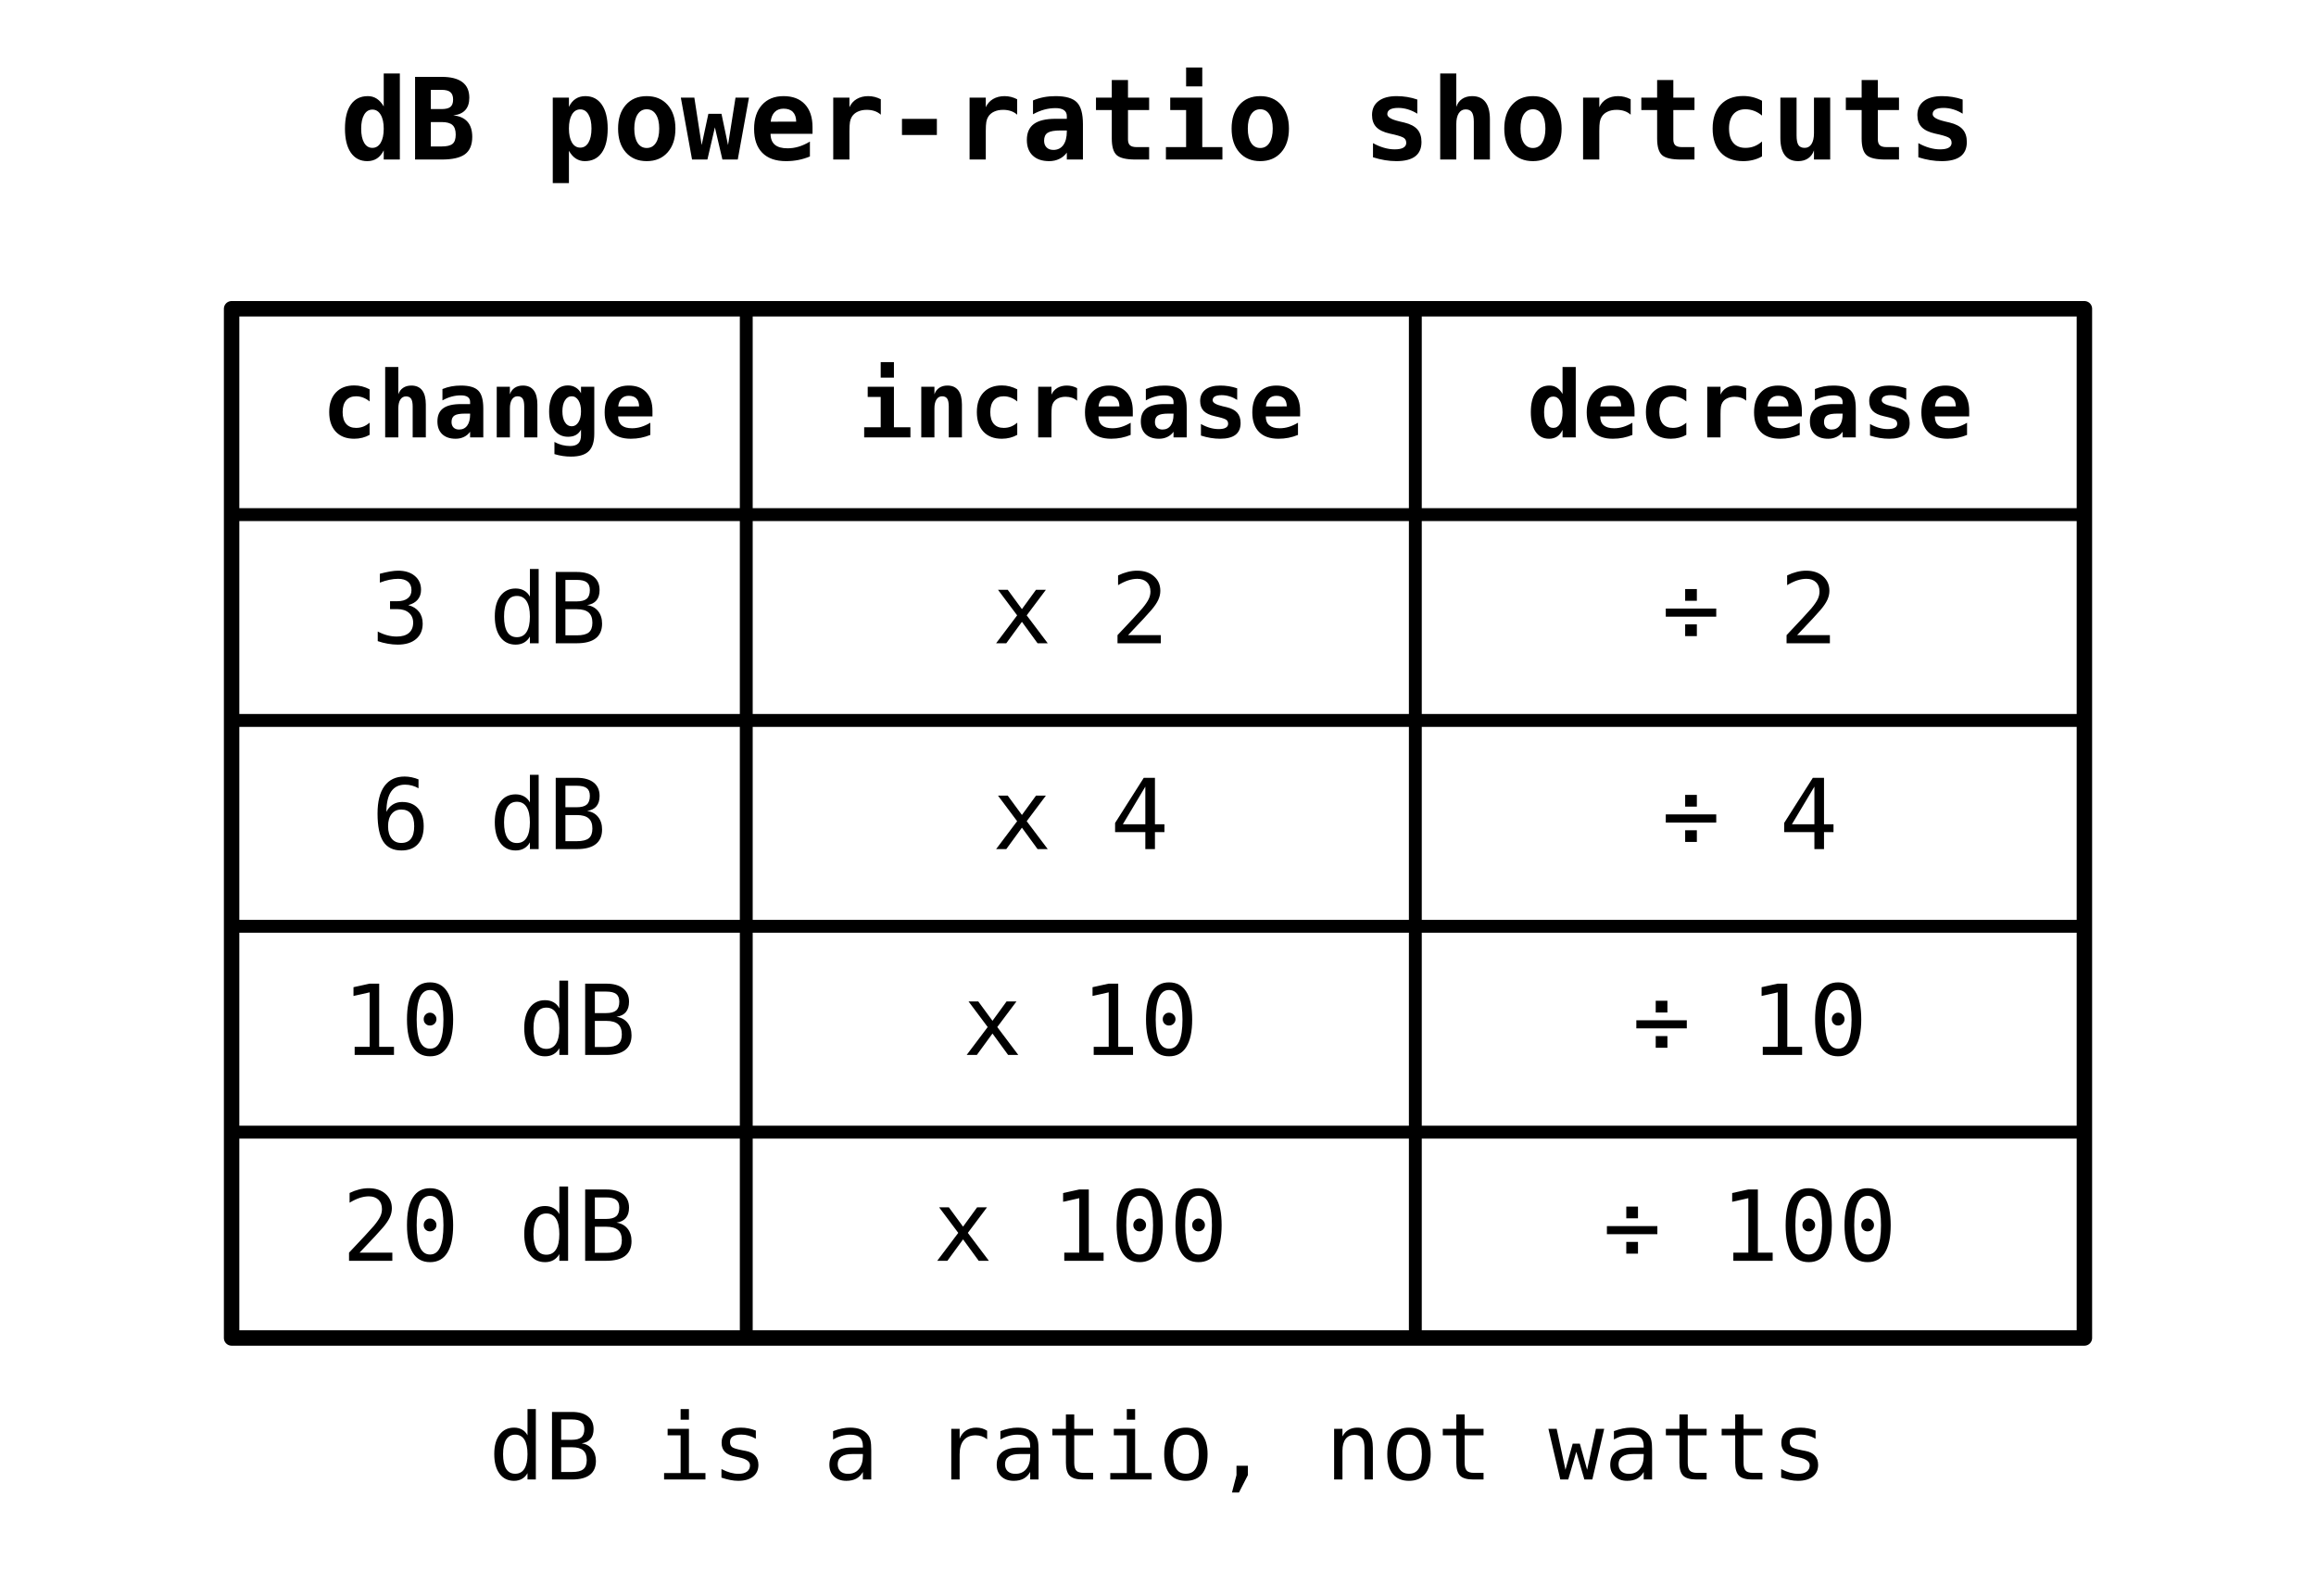
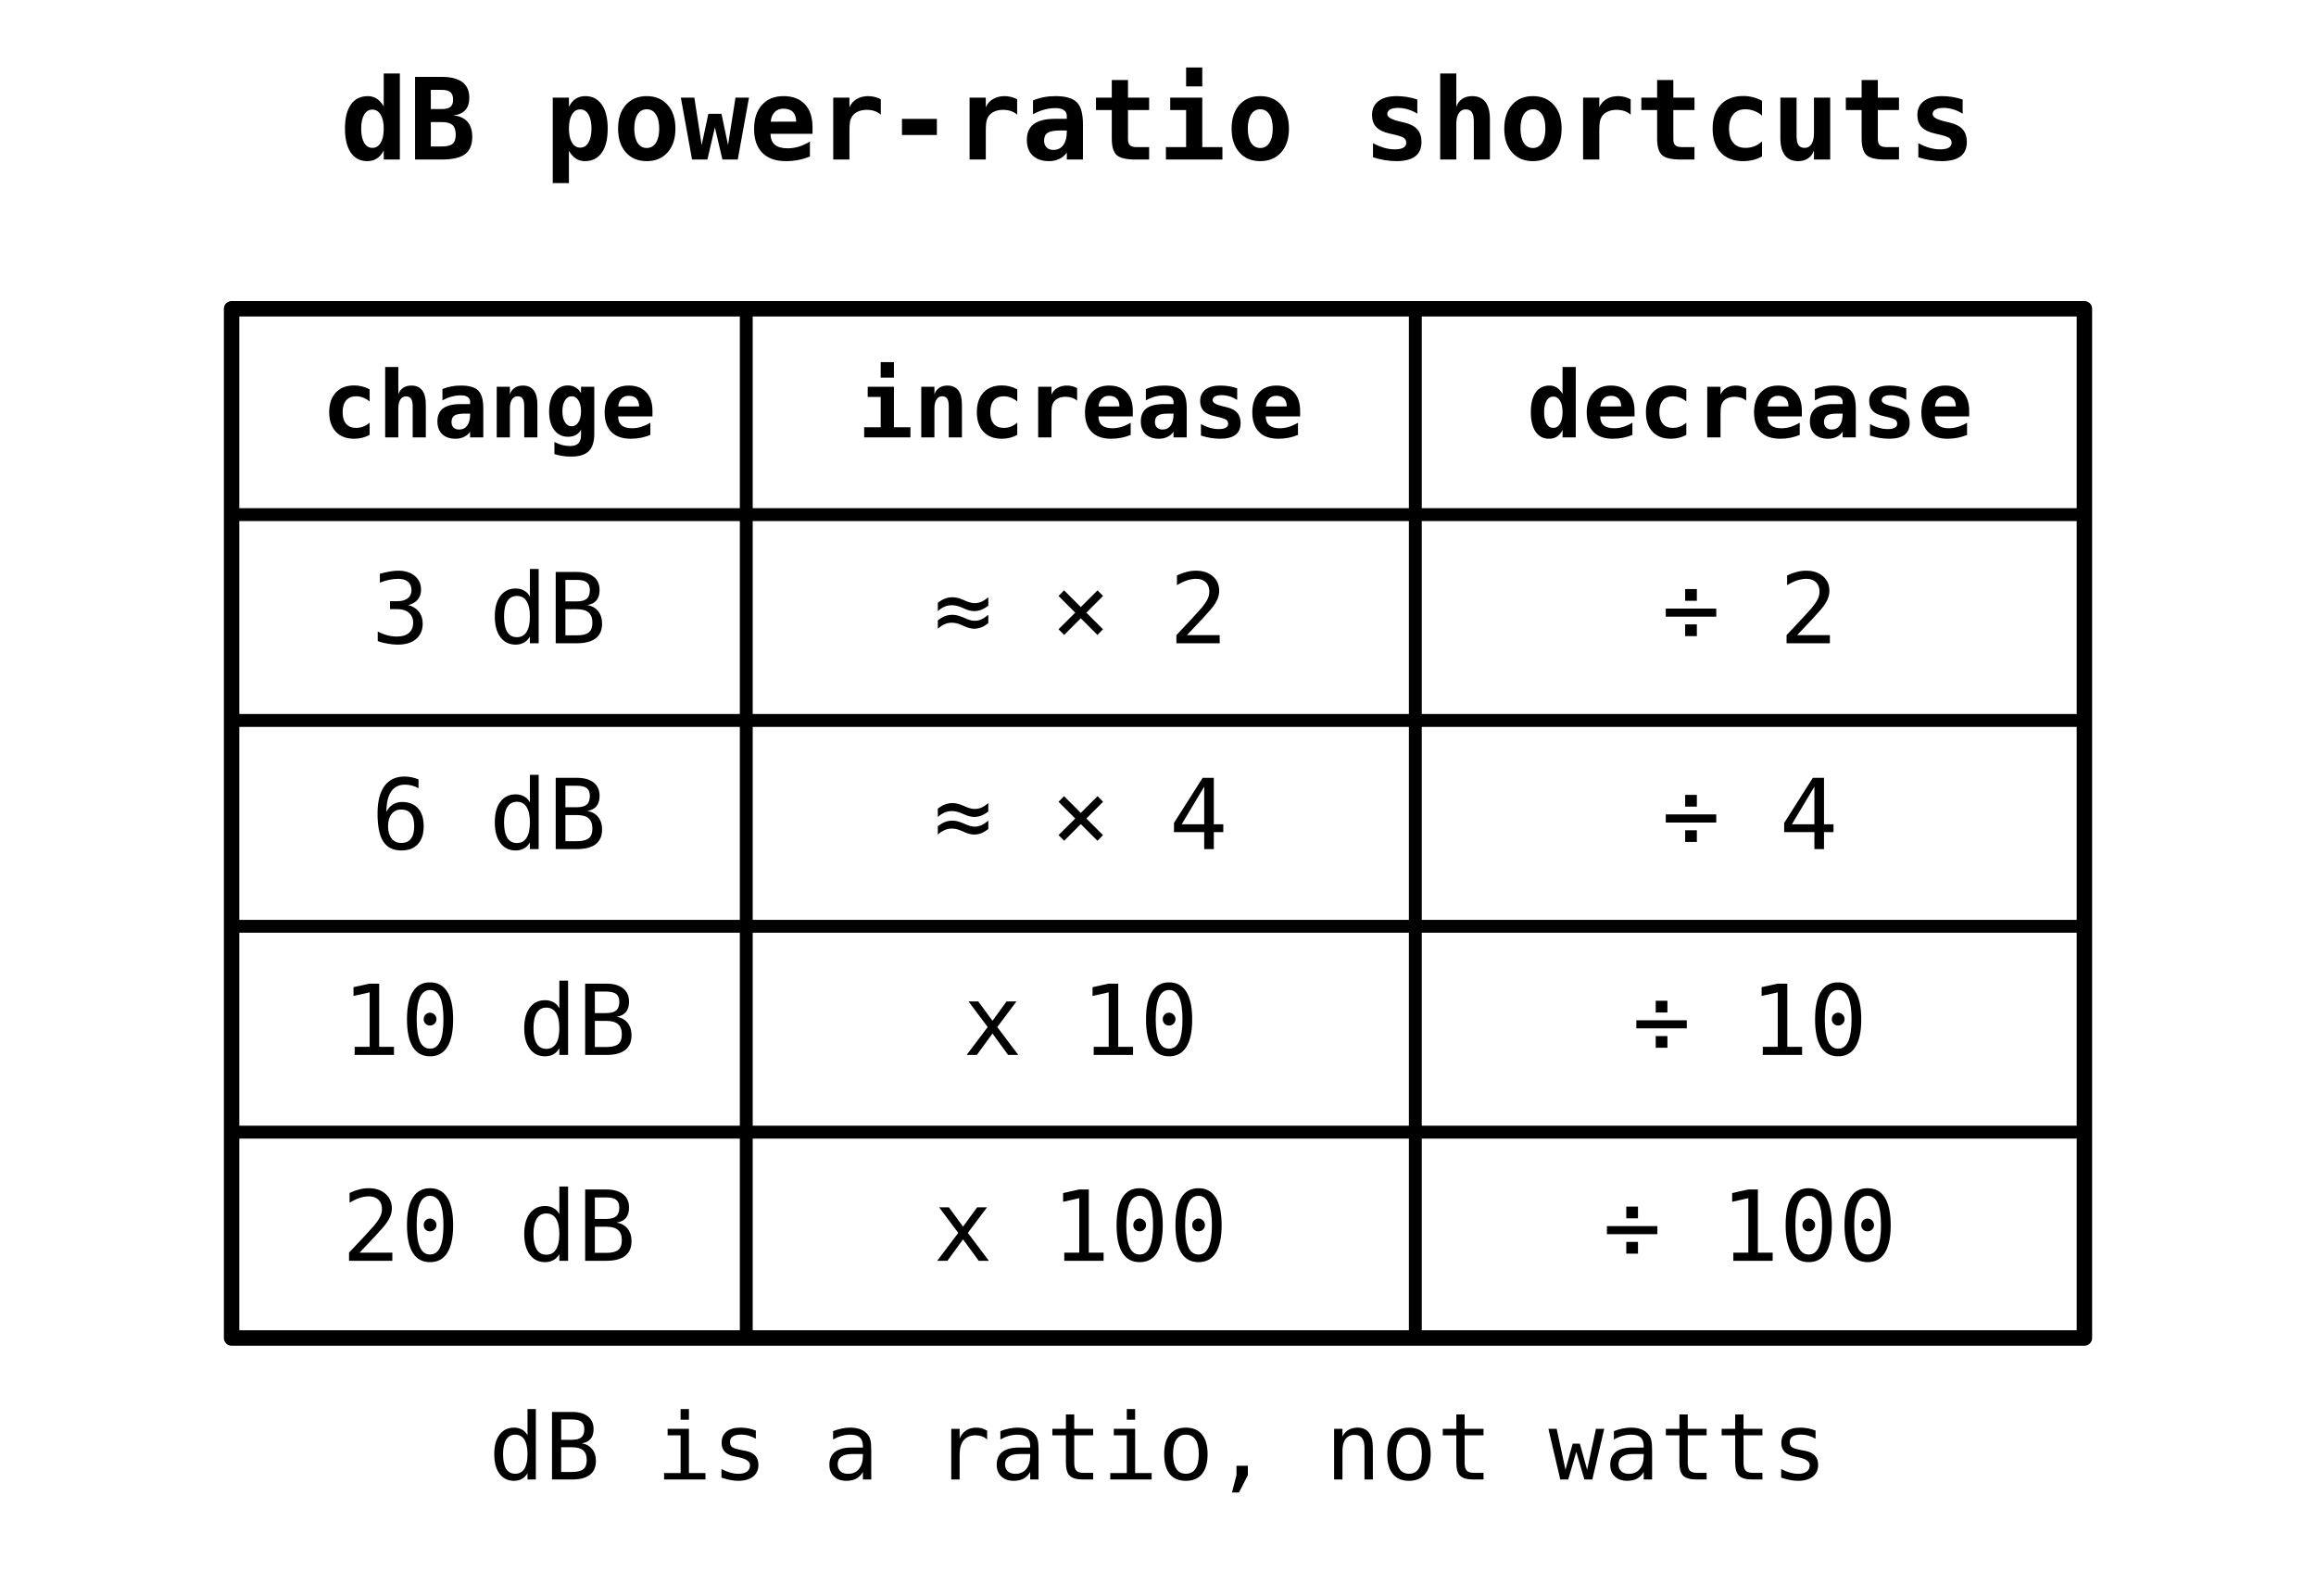
<svg xmlns="http://www.w3.org/2000/svg" id="db-power-ratio-table" viewBox="0 0 900 620" role="img">
  <g fill="none" stroke="currentColor" stroke-linecap="round" stroke-linejoin="round">
    <rect x="90" y="120" width="720" height="400" stroke-width="6" />
    <line x1="290" y1="120" x2="290" y2="520" stroke-width="5" />
    <line x1="550" y1="120" x2="550" y2="520" stroke-width="5" />
    <line x1="90" y1="200" x2="810" y2="200" stroke-width="5" />
    <line x1="90" y1="280" x2="810" y2="280" stroke-width="5" />
    <line x1="90" y1="360" x2="810" y2="360" stroke-width="5" />
    <line x1="90" y1="440" x2="810" y2="440" stroke-width="5" />
  </g>
  <g fill="currentColor" font-family="ui-monospace, SFMono-Regular, Menlo, Consolas, monospace" text-anchor="middle">
    <text x="450" y="62" font-size="44" font-weight="700">dB power-ratio shortcuts</text>
    <text x="190" y="170" font-size="36" font-weight="700">change</text>
    <text x="420" y="170" font-size="36" font-weight="700">increase</text>
    <text x="680" y="170" font-size="36" font-weight="700">decrease</text>
    <text x="190" y="250" font-size="38">3 dB</text>
-     <text x="420" y="250" font-size="38">x 2</text>
+     <text x="420" y="250" font-size="38">≈ × 2</text>
    <text x="680" y="250" font-size="38">÷ 2</text>
    <text x="190" y="330" font-size="38">6 dB</text>
-     <text x="420" y="330" font-size="38">x 4</text>
+     <text x="420" y="330" font-size="38">≈ × 4</text>
    <text x="680" y="330" font-size="38">÷ 4</text>
    <text x="190" y="410" font-size="38">10 dB</text>
    <text x="420" y="410" font-size="38">x 10</text>
    <text x="680" y="410" font-size="38">÷ 10</text>
    <text x="190" y="490" font-size="38">20 dB</text>
    <text x="420" y="490" font-size="38">x 100</text>
    <text x="680" y="490" font-size="38">÷ 100</text>
    <text x="450" y="575" font-size="36">dB is a ratio, not watts</text>
  </g>
</svg>
